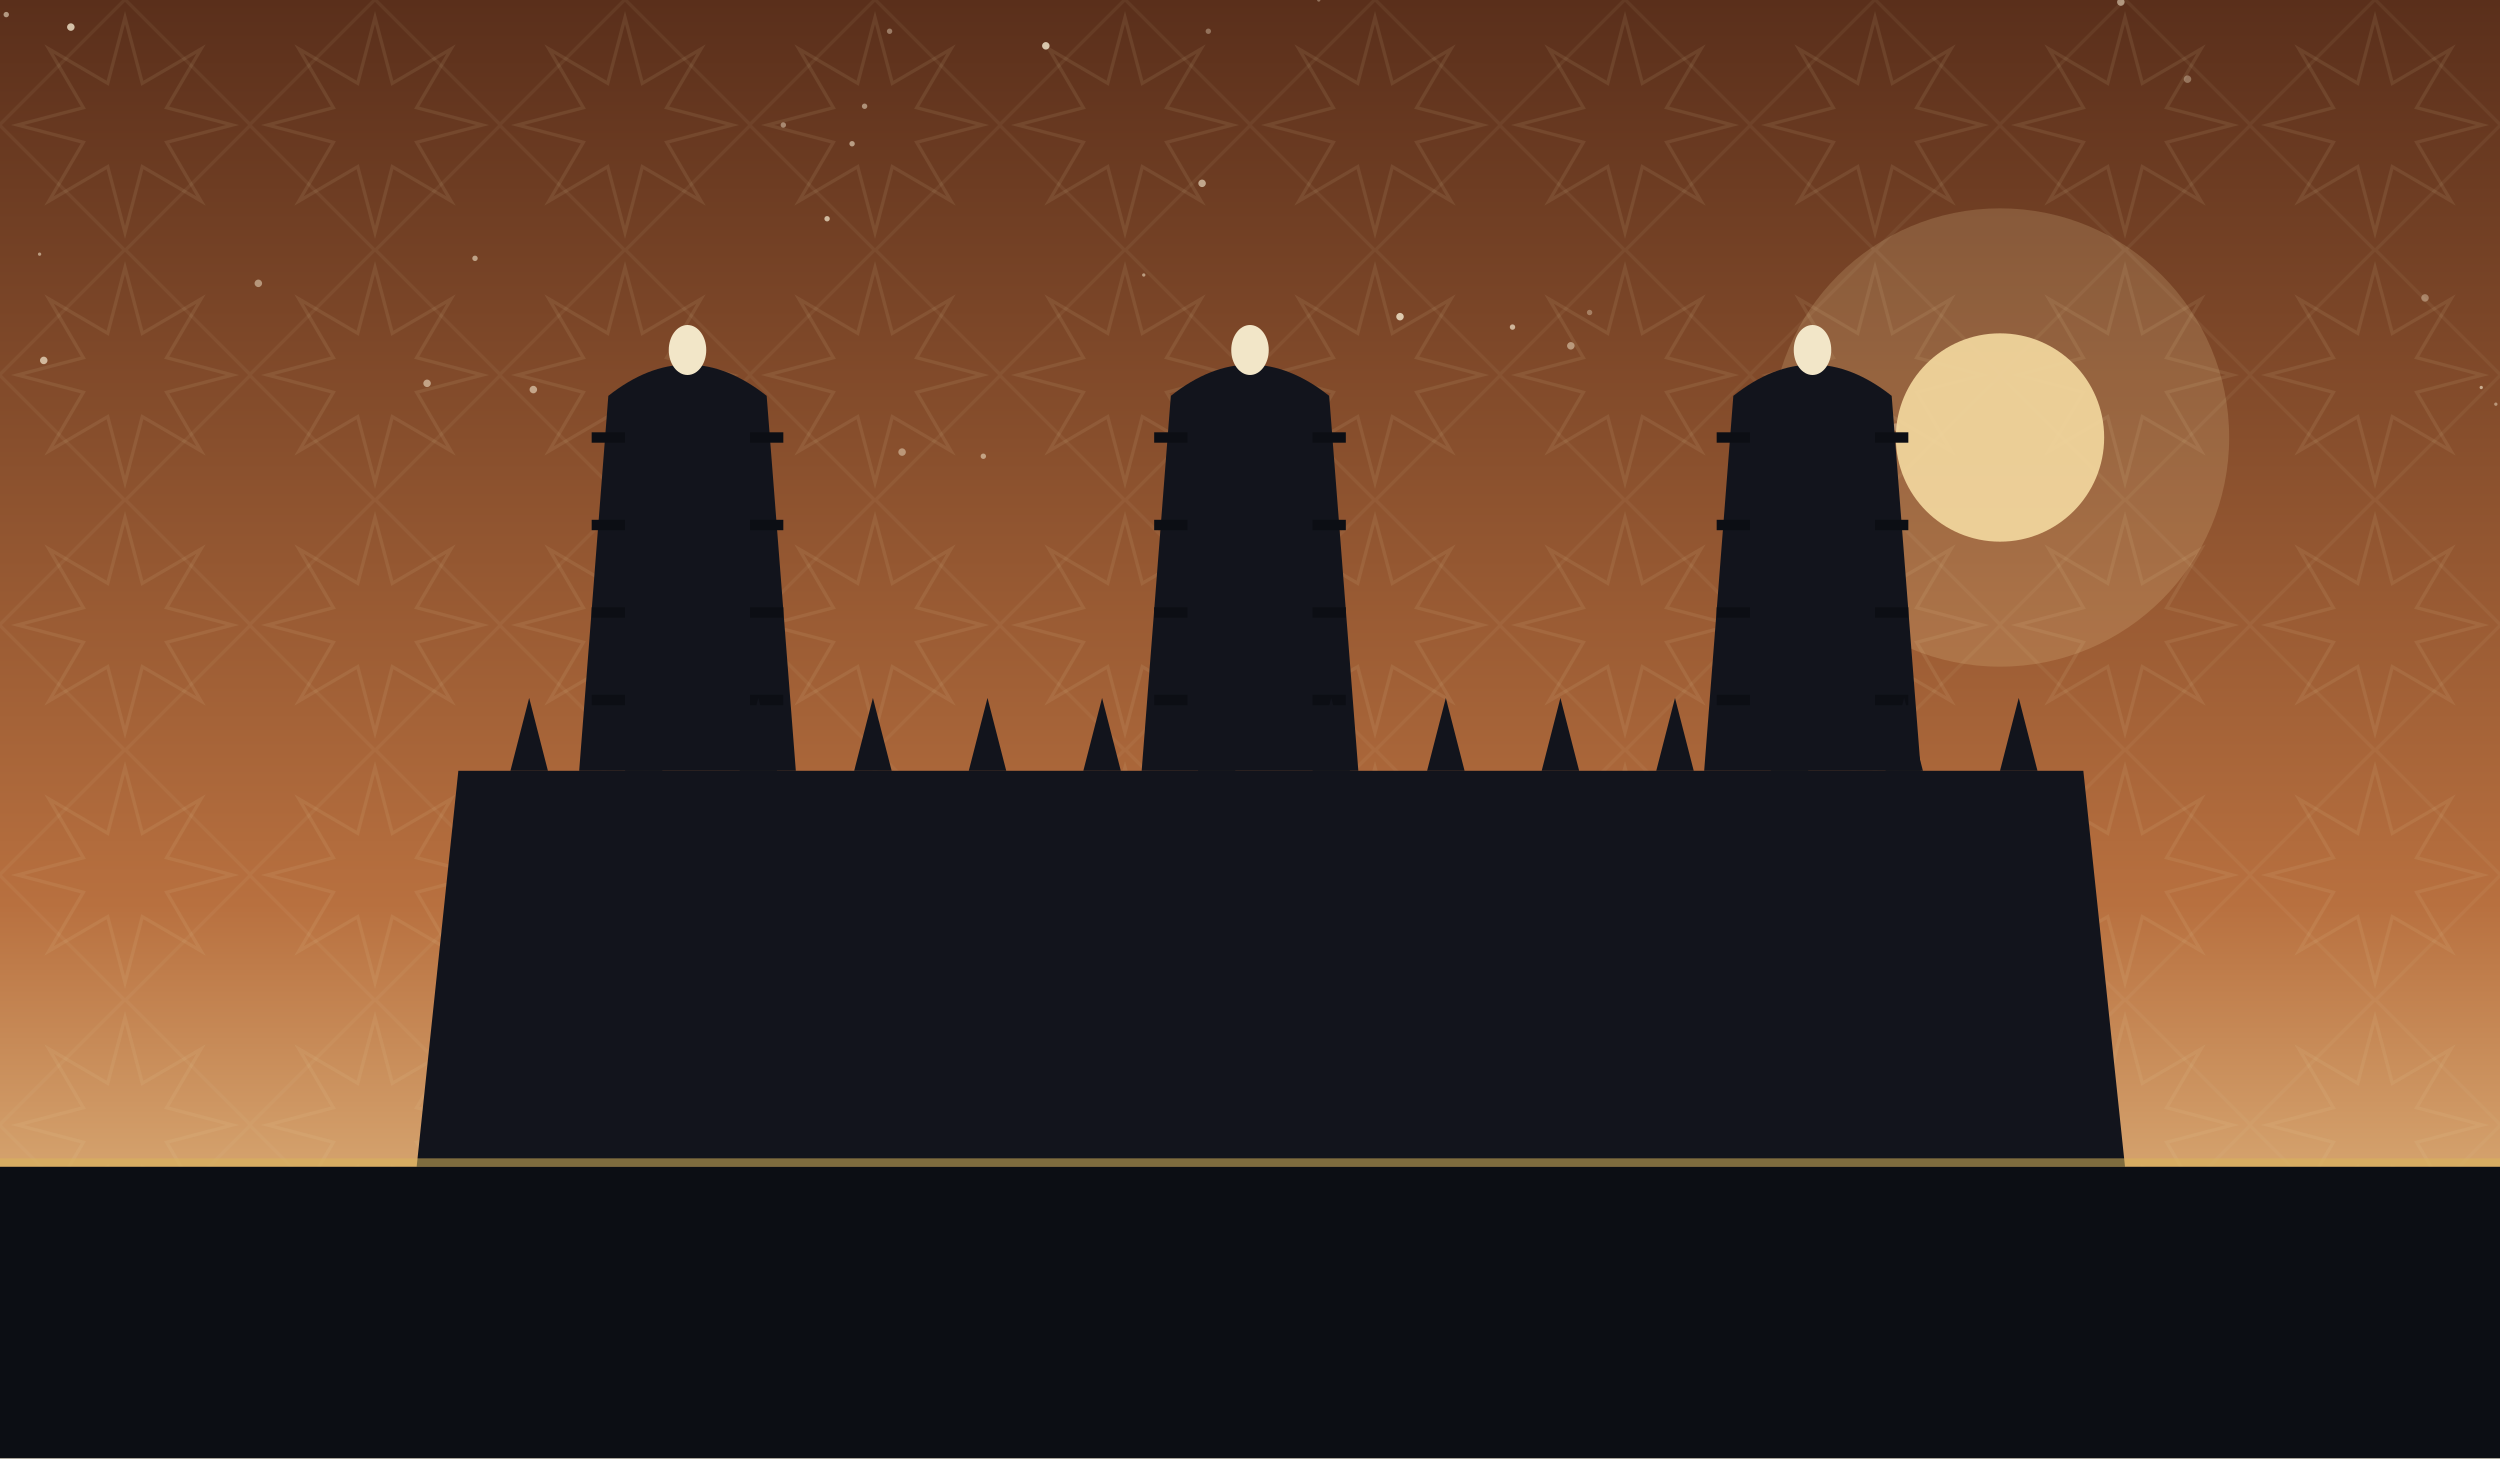
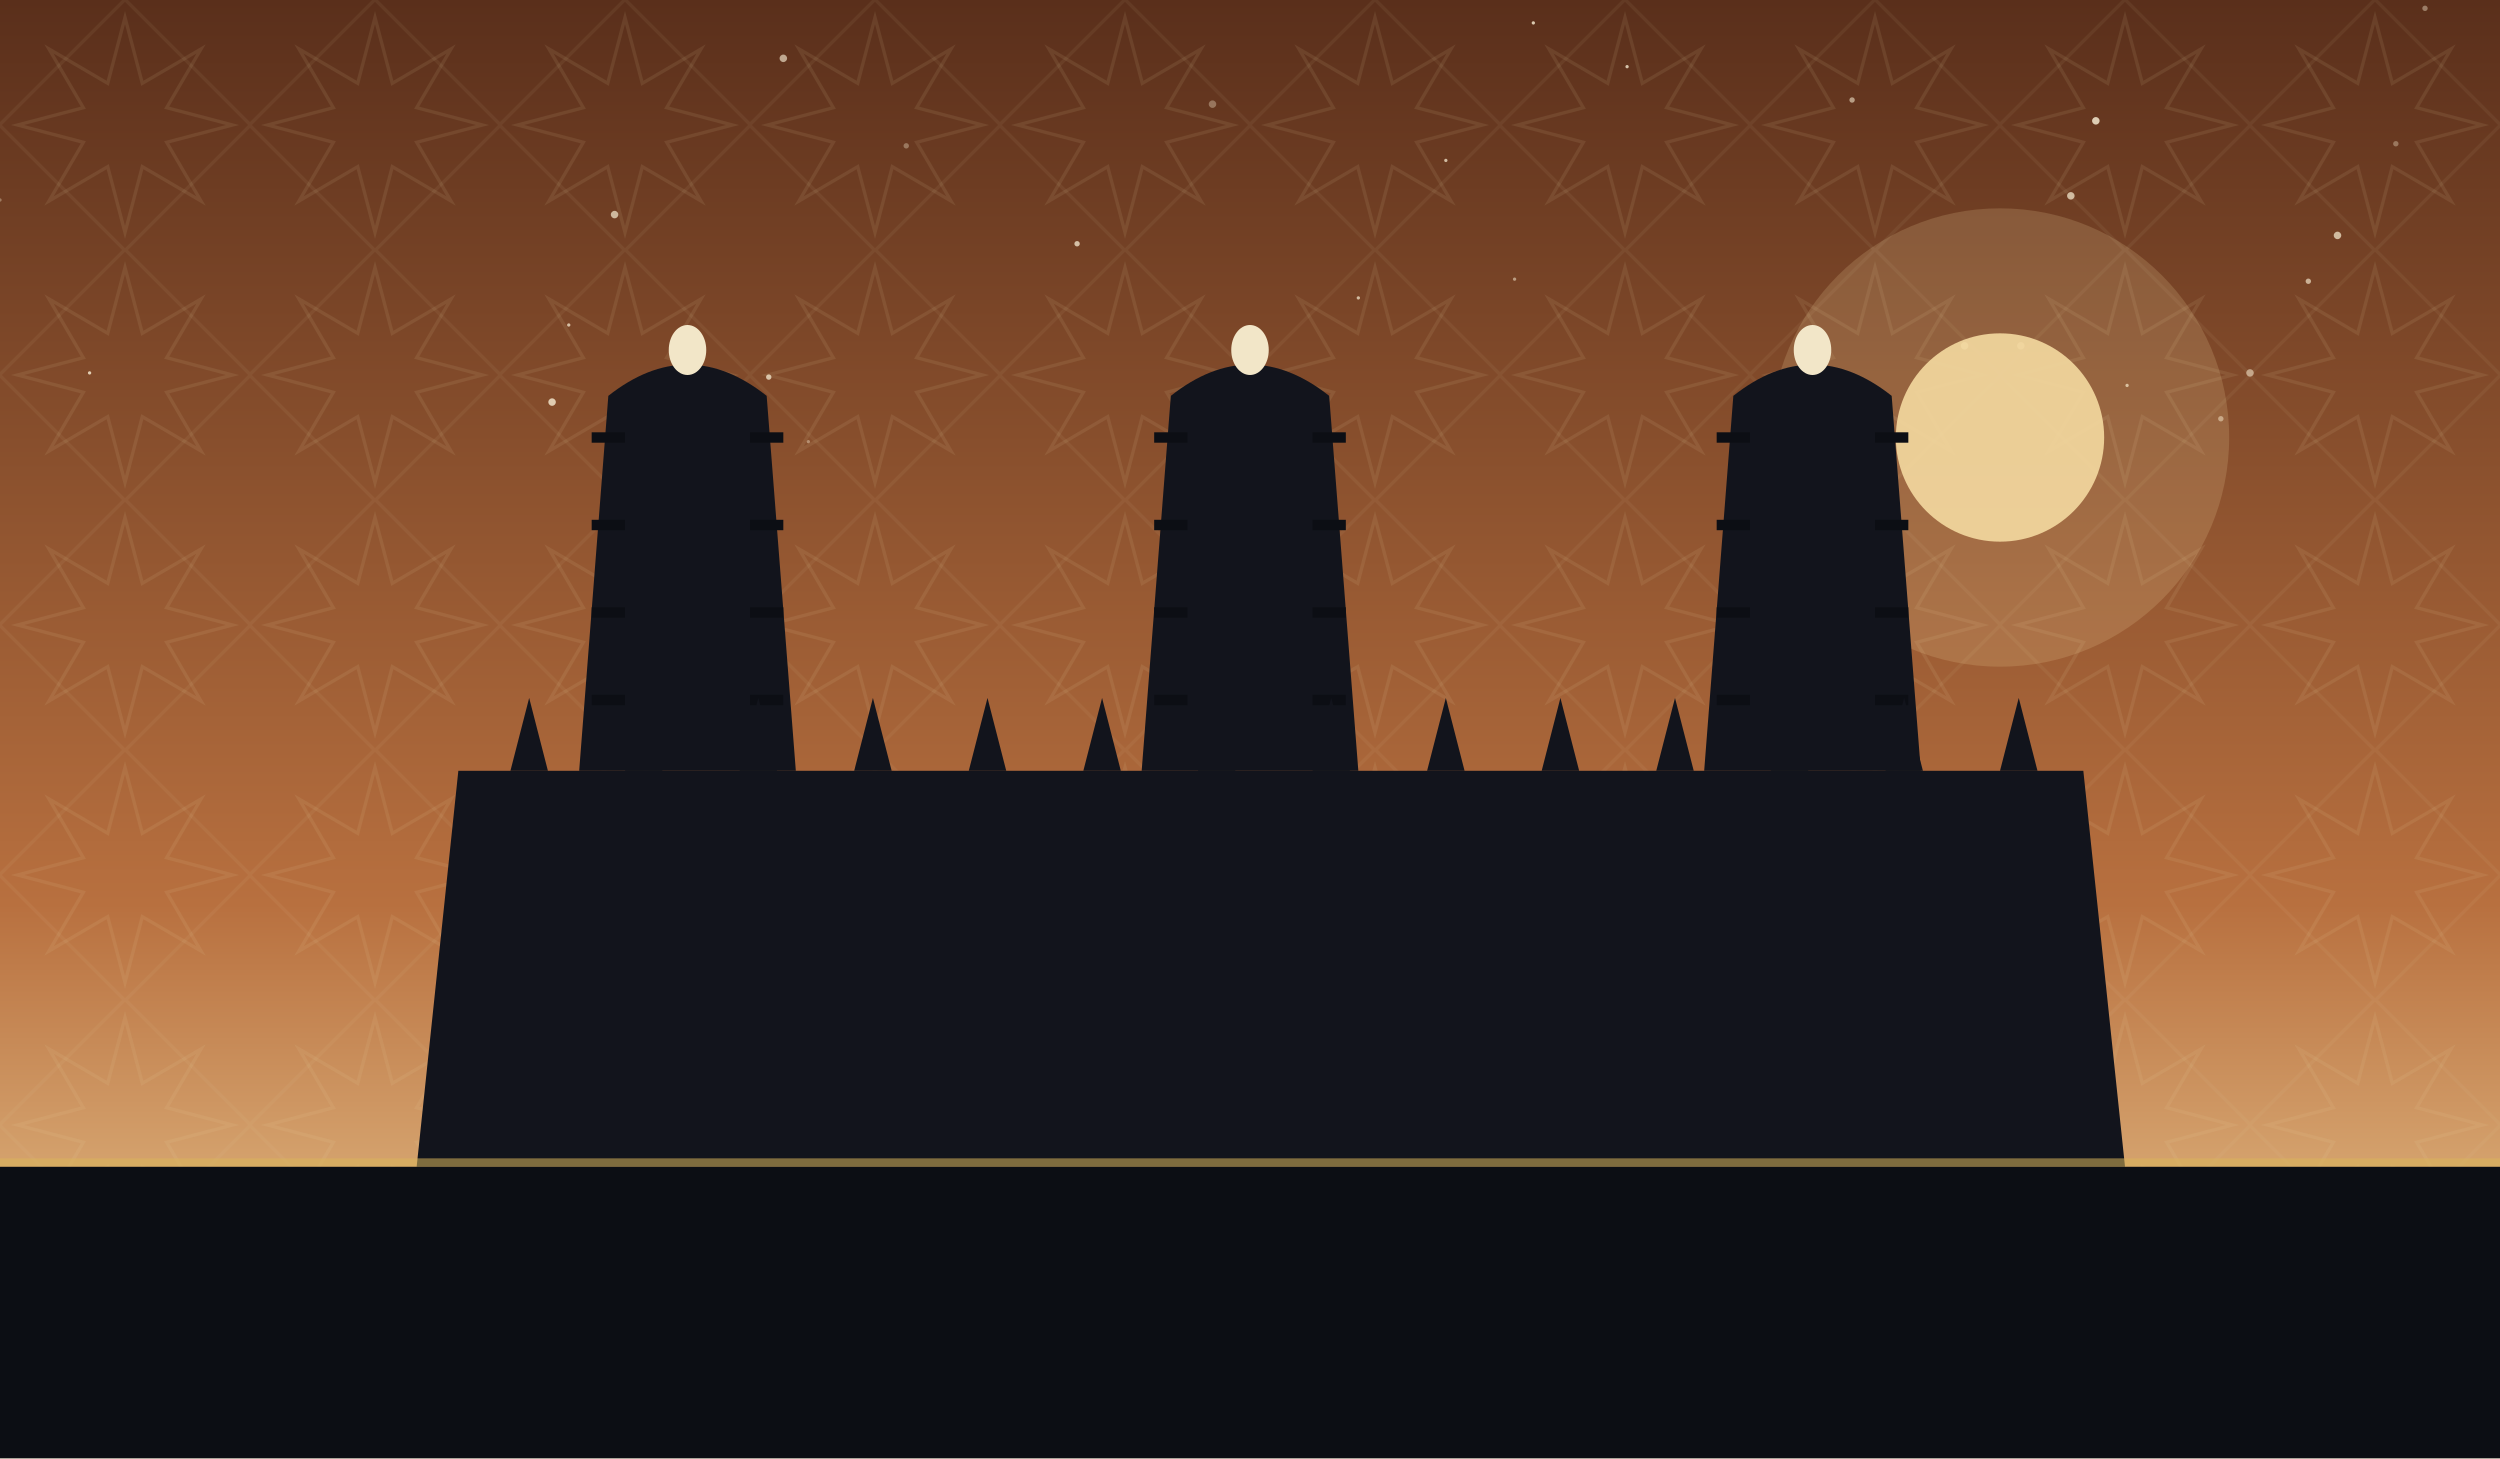
<svg xmlns="http://www.w3.org/2000/svg" viewBox="0 0 1200 700" role="img">
  <defs>
    <linearGradient id="sky" x1="0" y1="0" x2="0" y2="1">
      <stop offset="0" stop-color="#5a2f1b" />
      <stop offset="0.62" stop-color="#b8703f" />
      <stop offset="1" stop-color="#f4d9a0" />
    </linearGradient>
    <pattern id="g1" width="120" height="120" patternUnits="userSpaceOnUse">
      <polygon points="111.6,60.0 80.0,68.3 96.5,96.5 68.3,80.0 60.0,111.6 51.7,80.0 23.5,96.5 40.0,68.3 8.4,60.0 40.0,51.7 23.5,23.5 51.7,40.0 60.0,8.4 68.3,40.0 96.5,23.5 80.0,51.7" fill="none" stroke="#e8d9a8" stroke-width="1.6" opacity="0.1" />
      <rect x="17.4" y="17.4" width="85.2" height="85.2" fill="none" stroke="#e8d9a8" stroke-width="1.6" opacity="0.07" transform="rotate(45 60.0 60.0)" />
    </pattern>
  </defs>
  <rect width="1200" height="700" fill="url(#sky)" />
  <rect width="1200" height="700" fill="url(#g1)" />
-   <circle cx="672" cy="152" r="1.8" fill="#f7ecd2" opacity="0.79" />
-   <circle cx="34" cy="13" r="1.8" fill="#f7ecd2" opacity="0.77" />
-   <circle cx="397" cy="105" r="1.3" fill="#f7ecd2" opacity="0.70" />
-   <circle cx="633" cy="0" r="0.8" fill="#f7ecd2" opacity="0.35" />
-   <circle cx="1198" cy="194" r="0.8" fill="#f7ecd2" opacity="0.47" />
-   <circle cx="580" cy="15" r="1.3" fill="#f7ecd2" opacity="0.35" />
-   <circle cx="3" cy="7" r="1.3" fill="#f7ecd2" opacity="0.56" />
-   <circle cx="19" cy="122" r="0.8" fill="#f7ecd2" opacity="0.53" />
-   <circle cx="124" cy="136" r="1.8" fill="#f7ecd2" opacity="0.49" />
-   <circle cx="726" cy="157" r="1.3" fill="#f7ecd2" opacity="0.67" />
-   <circle cx="409" cy="69" r="1.3" fill="#f7ecd2" opacity="0.56" />
-   <circle cx="205" cy="184" r="1.8" fill="#f7ecd2" opacity="0.55" />
-   <circle cx="1050" cy="38" r="1.8" fill="#f7ecd2" opacity="0.35" />
-   <circle cx="472" cy="219" r="1.3" fill="#f7ecd2" opacity="0.53" />
-   <circle cx="415" cy="51" r="1.3" fill="#f7ecd2" opacity="0.50" />
-   <circle cx="1191" cy="186" r="0.8" fill="#f7ecd2" opacity="0.61" />
-   <circle cx="376" cy="60" r="1.3" fill="#f7ecd2" opacity="0.45" />
-   <circle cx="1018" cy="1" r="1.8" fill="#f7ecd2" opacity="0.53" />
-   <circle cx="21" cy="173" r="1.8" fill="#f7ecd2" opacity="0.68" />
-   <circle cx="577" cy="88" r="1.8" fill="#f7ecd2" opacity="0.61" />
-   <circle cx="502" cy="22" r="1.8" fill="#f7ecd2" opacity="0.79" />
-   <circle cx="1164" cy="143" r="1.8" fill="#f7ecd2" opacity="0.37" />
-   <circle cx="427" cy="15" r="1.3" fill="#f7ecd2" opacity="0.40" />
-   <circle cx="763" cy="150" r="1.3" fill="#f7ecd2" opacity="0.35" />
-   <circle cx="228" cy="124" r="1.3" fill="#f7ecd2" opacity="0.57" />
-   <circle cx="910" cy="205" r="1.8" fill="#f7ecd2" opacity="0.35" />
-   <circle cx="433" cy="217" r="1.8" fill="#f7ecd2" opacity="0.46" />
-   <circle cx="549" cy="132" r="0.8" fill="#f7ecd2" opacity="0.53" />
-   <circle cx="754" cy="166" r="1.8" fill="#f7ecd2" opacity="0.49" />
-   <circle cx="256" cy="187" r="1.8" fill="#f7ecd2" opacity="0.57" />
+   <circle cx="1164" cy="4" r="1.3" fill="#f7ecd2" opacity="0.41" />
+   <circle cx="1150" cy="69" r="1.3" fill="#f7ecd2" opacity="0.35" />
+   <circle cx="265" cy="193" r="1.8" fill="#f7ecd2" opacity="0.80" />
+   <circle cx="597" cy="204" r="0.8" fill="#f7ecd2" opacity="0.73" />
+   <circle cx="970" cy="166" r="1.8" fill="#f7ecd2" opacity="0.55" />
+   <circle cx="736" cy="11" r="0.8" fill="#f7ecd2" opacity="0.81" />
+   <circle cx="591" cy="195" r="0.8" fill="#f7ecd2" opacity="0.80" />
+   <circle cx="943" cy="166" r="1.8" fill="#f7ecd2" opacity="0.73" />
+   <circle cx="376" cy="28" r="1.8" fill="#f7ecd2" opacity="0.63" />
+   <circle cx="1122" cy="113" r="1.8" fill="#f7ecd2" opacity="0.71" />
+   <circle cx="517" cy="117" r="1.3" fill="#f7ecd2" opacity="0.74" />
+   <circle cx="889" cy="48" r="1.3" fill="#f7ecd2" opacity="0.57" />
+   <circle cx="582" cy="50" r="1.8" fill="#f7ecd2" opacity="0.35" />
+   <circle cx="1108" cy="135" r="1.3" fill="#f7ecd2" opacity="0.65" />
+   <circle cx="43" cy="179" r="0.8" fill="#f7ecd2" opacity="0.82" />
+   <circle cx="435" cy="70" r="1.3" fill="#f7ecd2" opacity="0.35" />
+   <circle cx="388" cy="212" r="0.8" fill="#f7ecd2" opacity="0.41" />
+   <circle cx="694" cy="77" r="0.8" fill="#f7ecd2" opacity="0.73" />
+   <circle cx="369" cy="181" r="1.3" fill="#f7ecd2" opacity="0.74" />
+   <circle cx="781" cy="32" r="0.8" fill="#f7ecd2" opacity="0.77" />
+   <circle cx="994" cy="94" r="1.8" fill="#f7ecd2" opacity="0.71" />
+   <circle cx="1080" cy="179" r="1.8" fill="#f7ecd2" opacity="0.55" />
+   <circle cx="295" cy="103" r="1.8" fill="#f7ecd2" opacity="0.70" />
+   <circle cx="727" cy="134" r="0.8" fill="#f7ecd2" opacity="0.53" />
+   <circle cx="0" cy="96" r="0.8" fill="#f7ecd2" opacity="0.35" />
+   <circle cx="1066" cy="201" r="1.3" fill="#f7ecd2" opacity="0.51" />
+   <circle cx="1021" cy="185" r="0.8" fill="#f7ecd2" opacity="0.70" />
+   <circle cx="273" cy="156" r="0.8" fill="#f7ecd2" opacity="0.73" />
+   <circle cx="1006" cy="58" r="1.8" fill="#f7ecd2" opacity="0.83" />
+   <circle cx="652" cy="143" r="0.8" fill="#f7ecd2" opacity="0.71" />
  <circle cx="960" cy="210" r="110" fill="#f4d9a0" opacity="0.18" />
  <circle cx="960" cy="210" r="50" fill="#f4d9a0" opacity="0.9" />
  <path d="M 200 560 L 220 370 L 1000 370 L 1020 560 Z" fill="#12141c" />
  <path d="M 278 370 L 292 190 Q 330 160 368 190 L 382 370 Z" fill="#12141c" />
  <ellipse cx="330" cy="168" rx="9" ry="12" fill="#f2e6c8" />
  <line x1="300" y1="210" x2="284" y2="210" stroke="#0c0e14" stroke-width="5" />
  <line x1="360" y1="210" x2="376" y2="210" stroke="#0c0e14" stroke-width="5" />
  <line x1="300" y1="252" x2="284" y2="252" stroke="#0c0e14" stroke-width="5" />
  <line x1="360" y1="252" x2="376" y2="252" stroke="#0c0e14" stroke-width="5" />
  <line x1="300" y1="294" x2="284" y2="294" stroke="#0c0e14" stroke-width="5" />
  <line x1="360" y1="294" x2="376" y2="294" stroke="#0c0e14" stroke-width="5" />
  <line x1="300" y1="336" x2="284" y2="336" stroke="#0c0e14" stroke-width="5" />
  <line x1="360" y1="336" x2="376" y2="336" stroke="#0c0e14" stroke-width="5" />
  <path d="M 548 370 L 562 190 Q 600 160 638 190 L 652 370 Z" fill="#12141c" />
  <ellipse cx="600" cy="168" rx="9" ry="12" fill="#f2e6c8" />
  <line x1="570" y1="210" x2="554" y2="210" stroke="#0c0e14" stroke-width="5" />
  <line x1="630" y1="210" x2="646" y2="210" stroke="#0c0e14" stroke-width="5" />
  <line x1="570" y1="252" x2="554" y2="252" stroke="#0c0e14" stroke-width="5" />
  <line x1="630" y1="252" x2="646" y2="252" stroke="#0c0e14" stroke-width="5" />
  <line x1="570" y1="294" x2="554" y2="294" stroke="#0c0e14" stroke-width="5" />
  <line x1="630" y1="294" x2="646" y2="294" stroke="#0c0e14" stroke-width="5" />
  <line x1="570" y1="336" x2="554" y2="336" stroke="#0c0e14" stroke-width="5" />
  <line x1="630" y1="336" x2="646" y2="336" stroke="#0c0e14" stroke-width="5" />
  <path d="M 818 370 L 832 190 Q 870 160 908 190 L 922 370 Z" fill="#12141c" />
  <ellipse cx="870" cy="168" rx="9" ry="12" fill="#f2e6c8" />
  <line x1="840" y1="210" x2="824" y2="210" stroke="#0c0e14" stroke-width="5" />
  <line x1="900" y1="210" x2="916" y2="210" stroke="#0c0e14" stroke-width="5" />
  <line x1="840" y1="252" x2="824" y2="252" stroke="#0c0e14" stroke-width="5" />
  <line x1="900" y1="252" x2="916" y2="252" stroke="#0c0e14" stroke-width="5" />
  <line x1="840" y1="294" x2="824" y2="294" stroke="#0c0e14" stroke-width="5" />
  <line x1="900" y1="294" x2="916" y2="294" stroke="#0c0e14" stroke-width="5" />
  <line x1="840" y1="336" x2="824" y2="336" stroke="#0c0e14" stroke-width="5" />
  <line x1="900" y1="336" x2="916" y2="336" stroke="#0c0e14" stroke-width="5" />
  <path d="M 245 370 L 254 335 L 263 370 Z" fill="#12141c" />
  <path d="M 300 370 L 309 335 L 318 370 Z" fill="#12141c" />
  <path d="M 355 370 L 364 335 L 373 370 Z" fill="#12141c" />
  <path d="M 410 370 L 419 335 L 428 370 Z" fill="#12141c" />
  <path d="M 465 370 L 474 335 L 483 370 Z" fill="#12141c" />
  <path d="M 520 370 L 529 335 L 538 370 Z" fill="#12141c" />
  <path d="M 575 370 L 584 335 L 593 370 Z" fill="#12141c" />
  <path d="M 630 370 L 639 335 L 648 370 Z" fill="#12141c" />
  <path d="M 685 370 L 694 335 L 703 370 Z" fill="#12141c" />
  <path d="M 740 370 L 749 335 L 758 370 Z" fill="#12141c" />
  <path d="M 795 370 L 804 335 L 813 370 Z" fill="#12141c" />
  <path d="M 850 370 L 859 335 L 868 370 Z" fill="#12141c" />
  <path d="M 905 370 L 914 335 L 923 370 Z" fill="#12141c" />
  <path d="M 960 370 L 969 335 L 978 370 Z" fill="#12141c" />
  <rect x="0" y="560" width="1200" height="140" fill="#0c0e14" />
  <rect x="0" y="556" width="1200" height="4" fill="#d8b45a" opacity="0.55" />
</svg>
